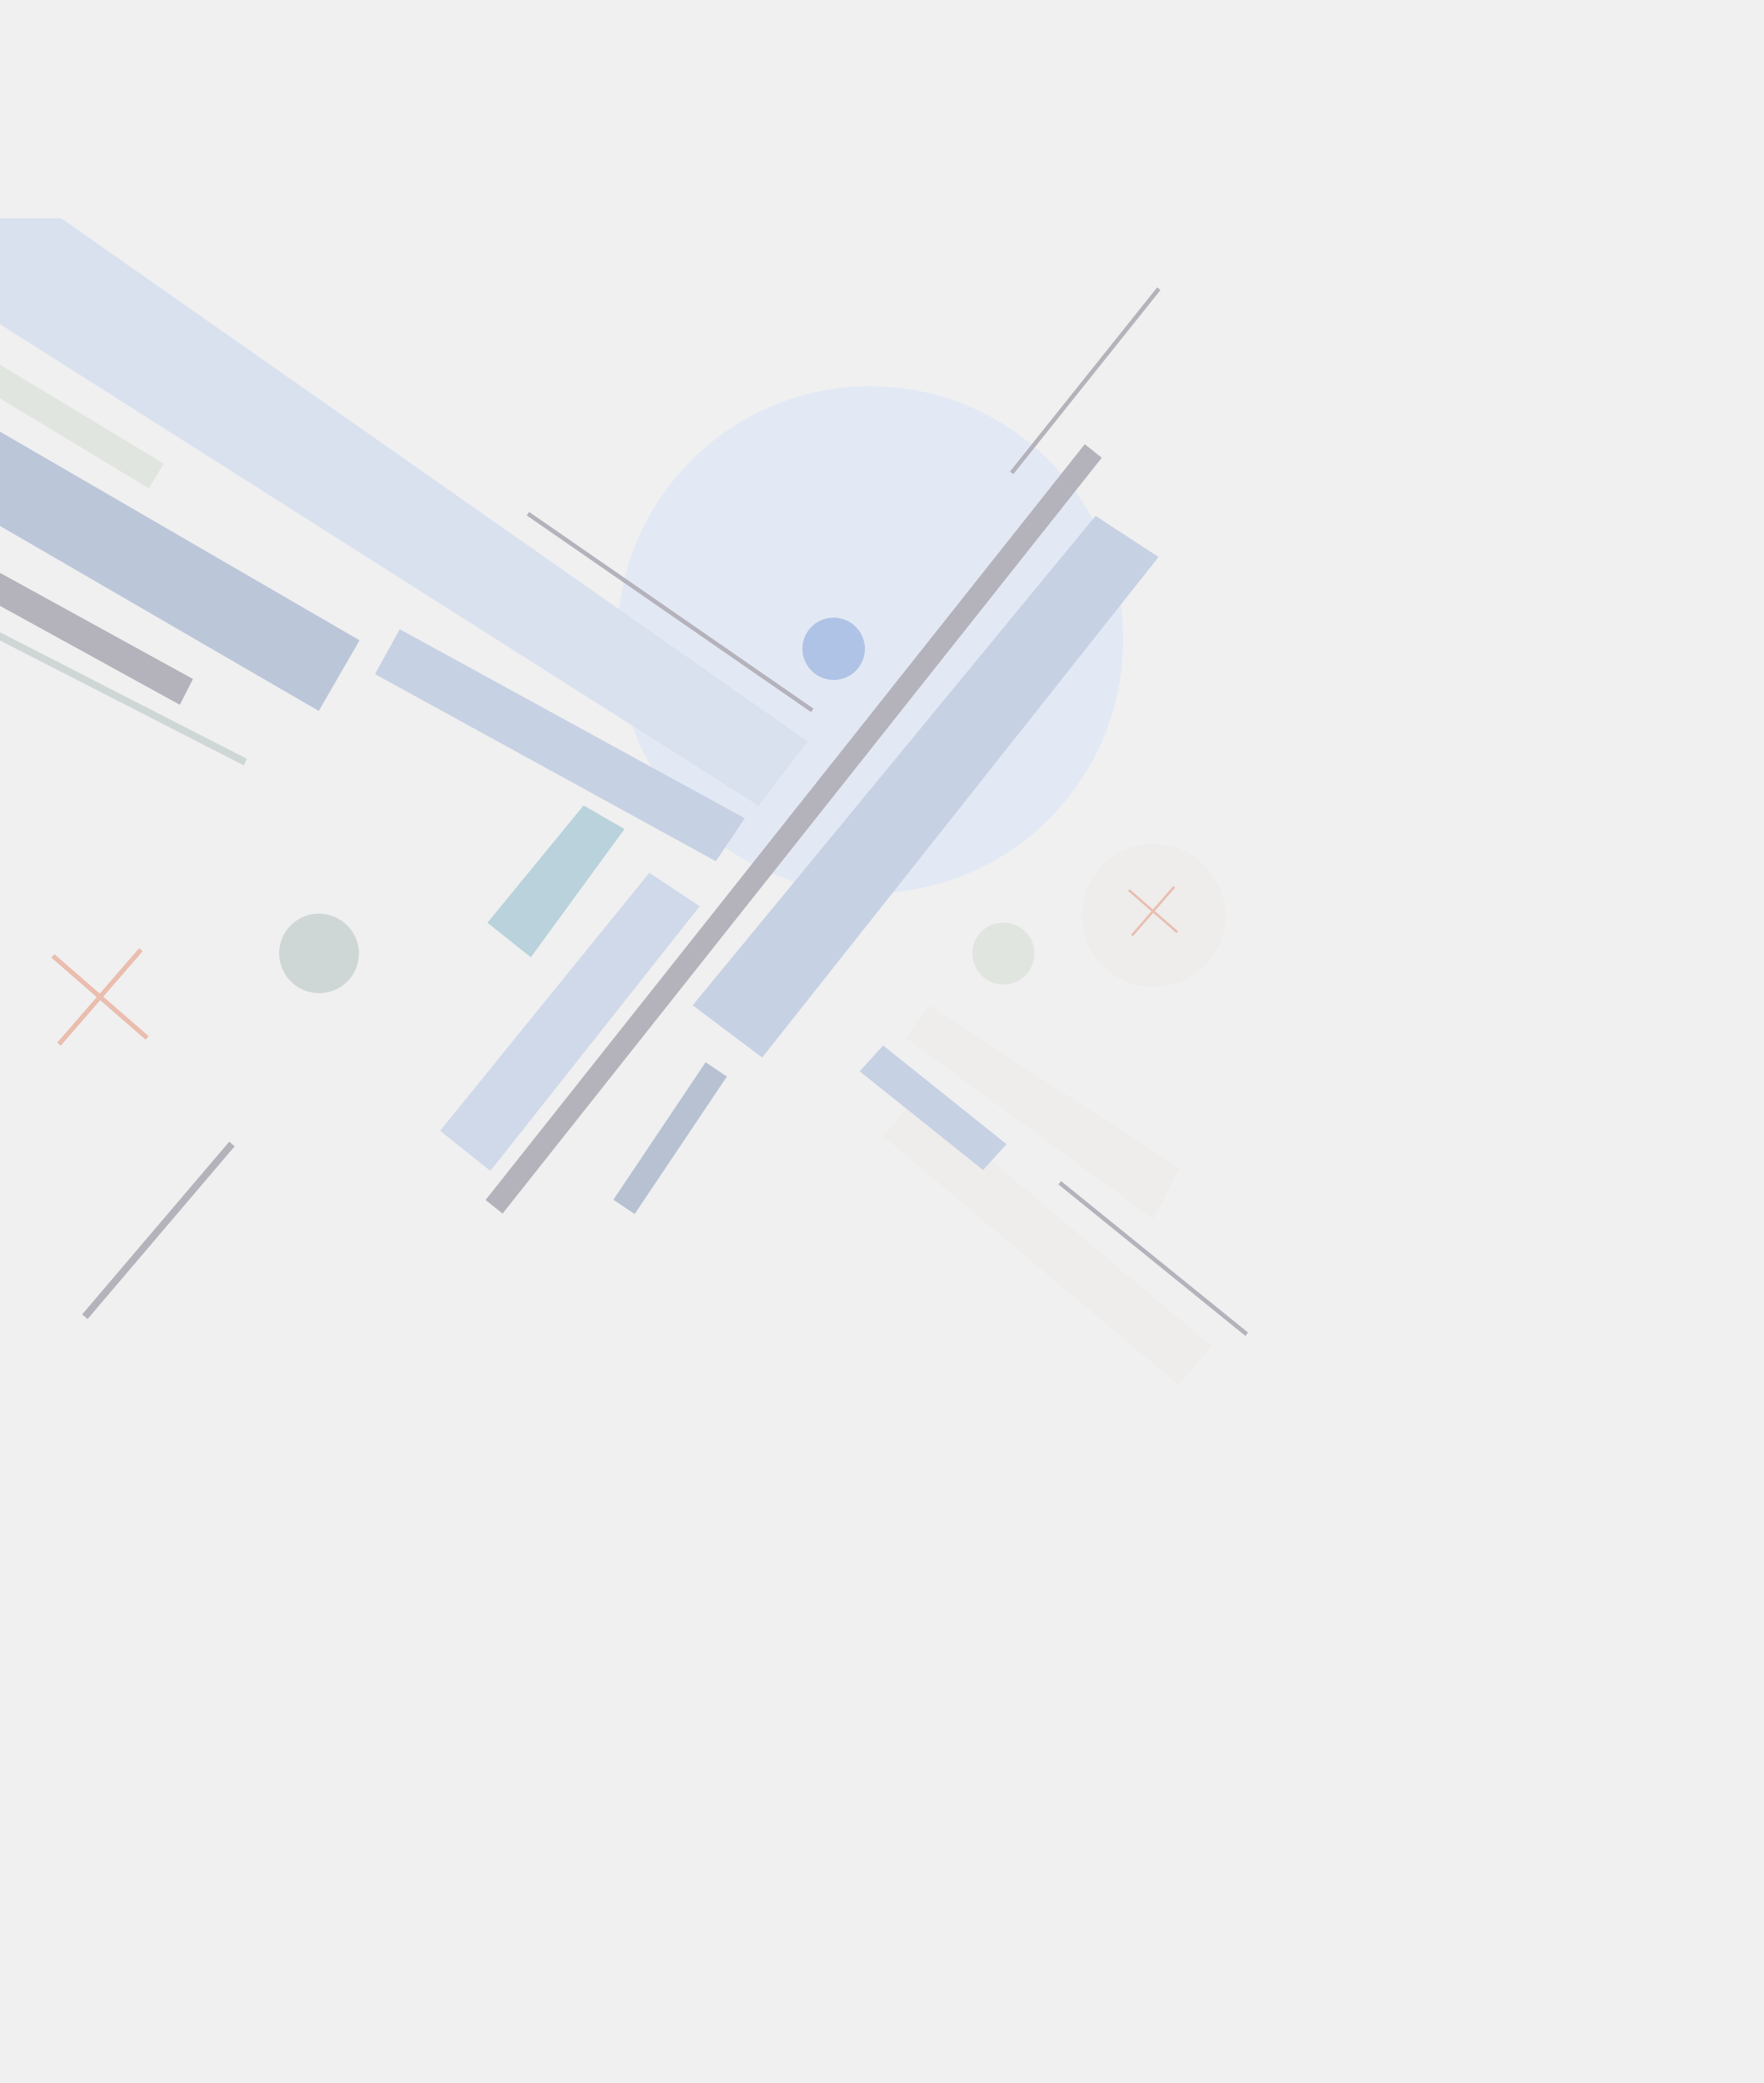
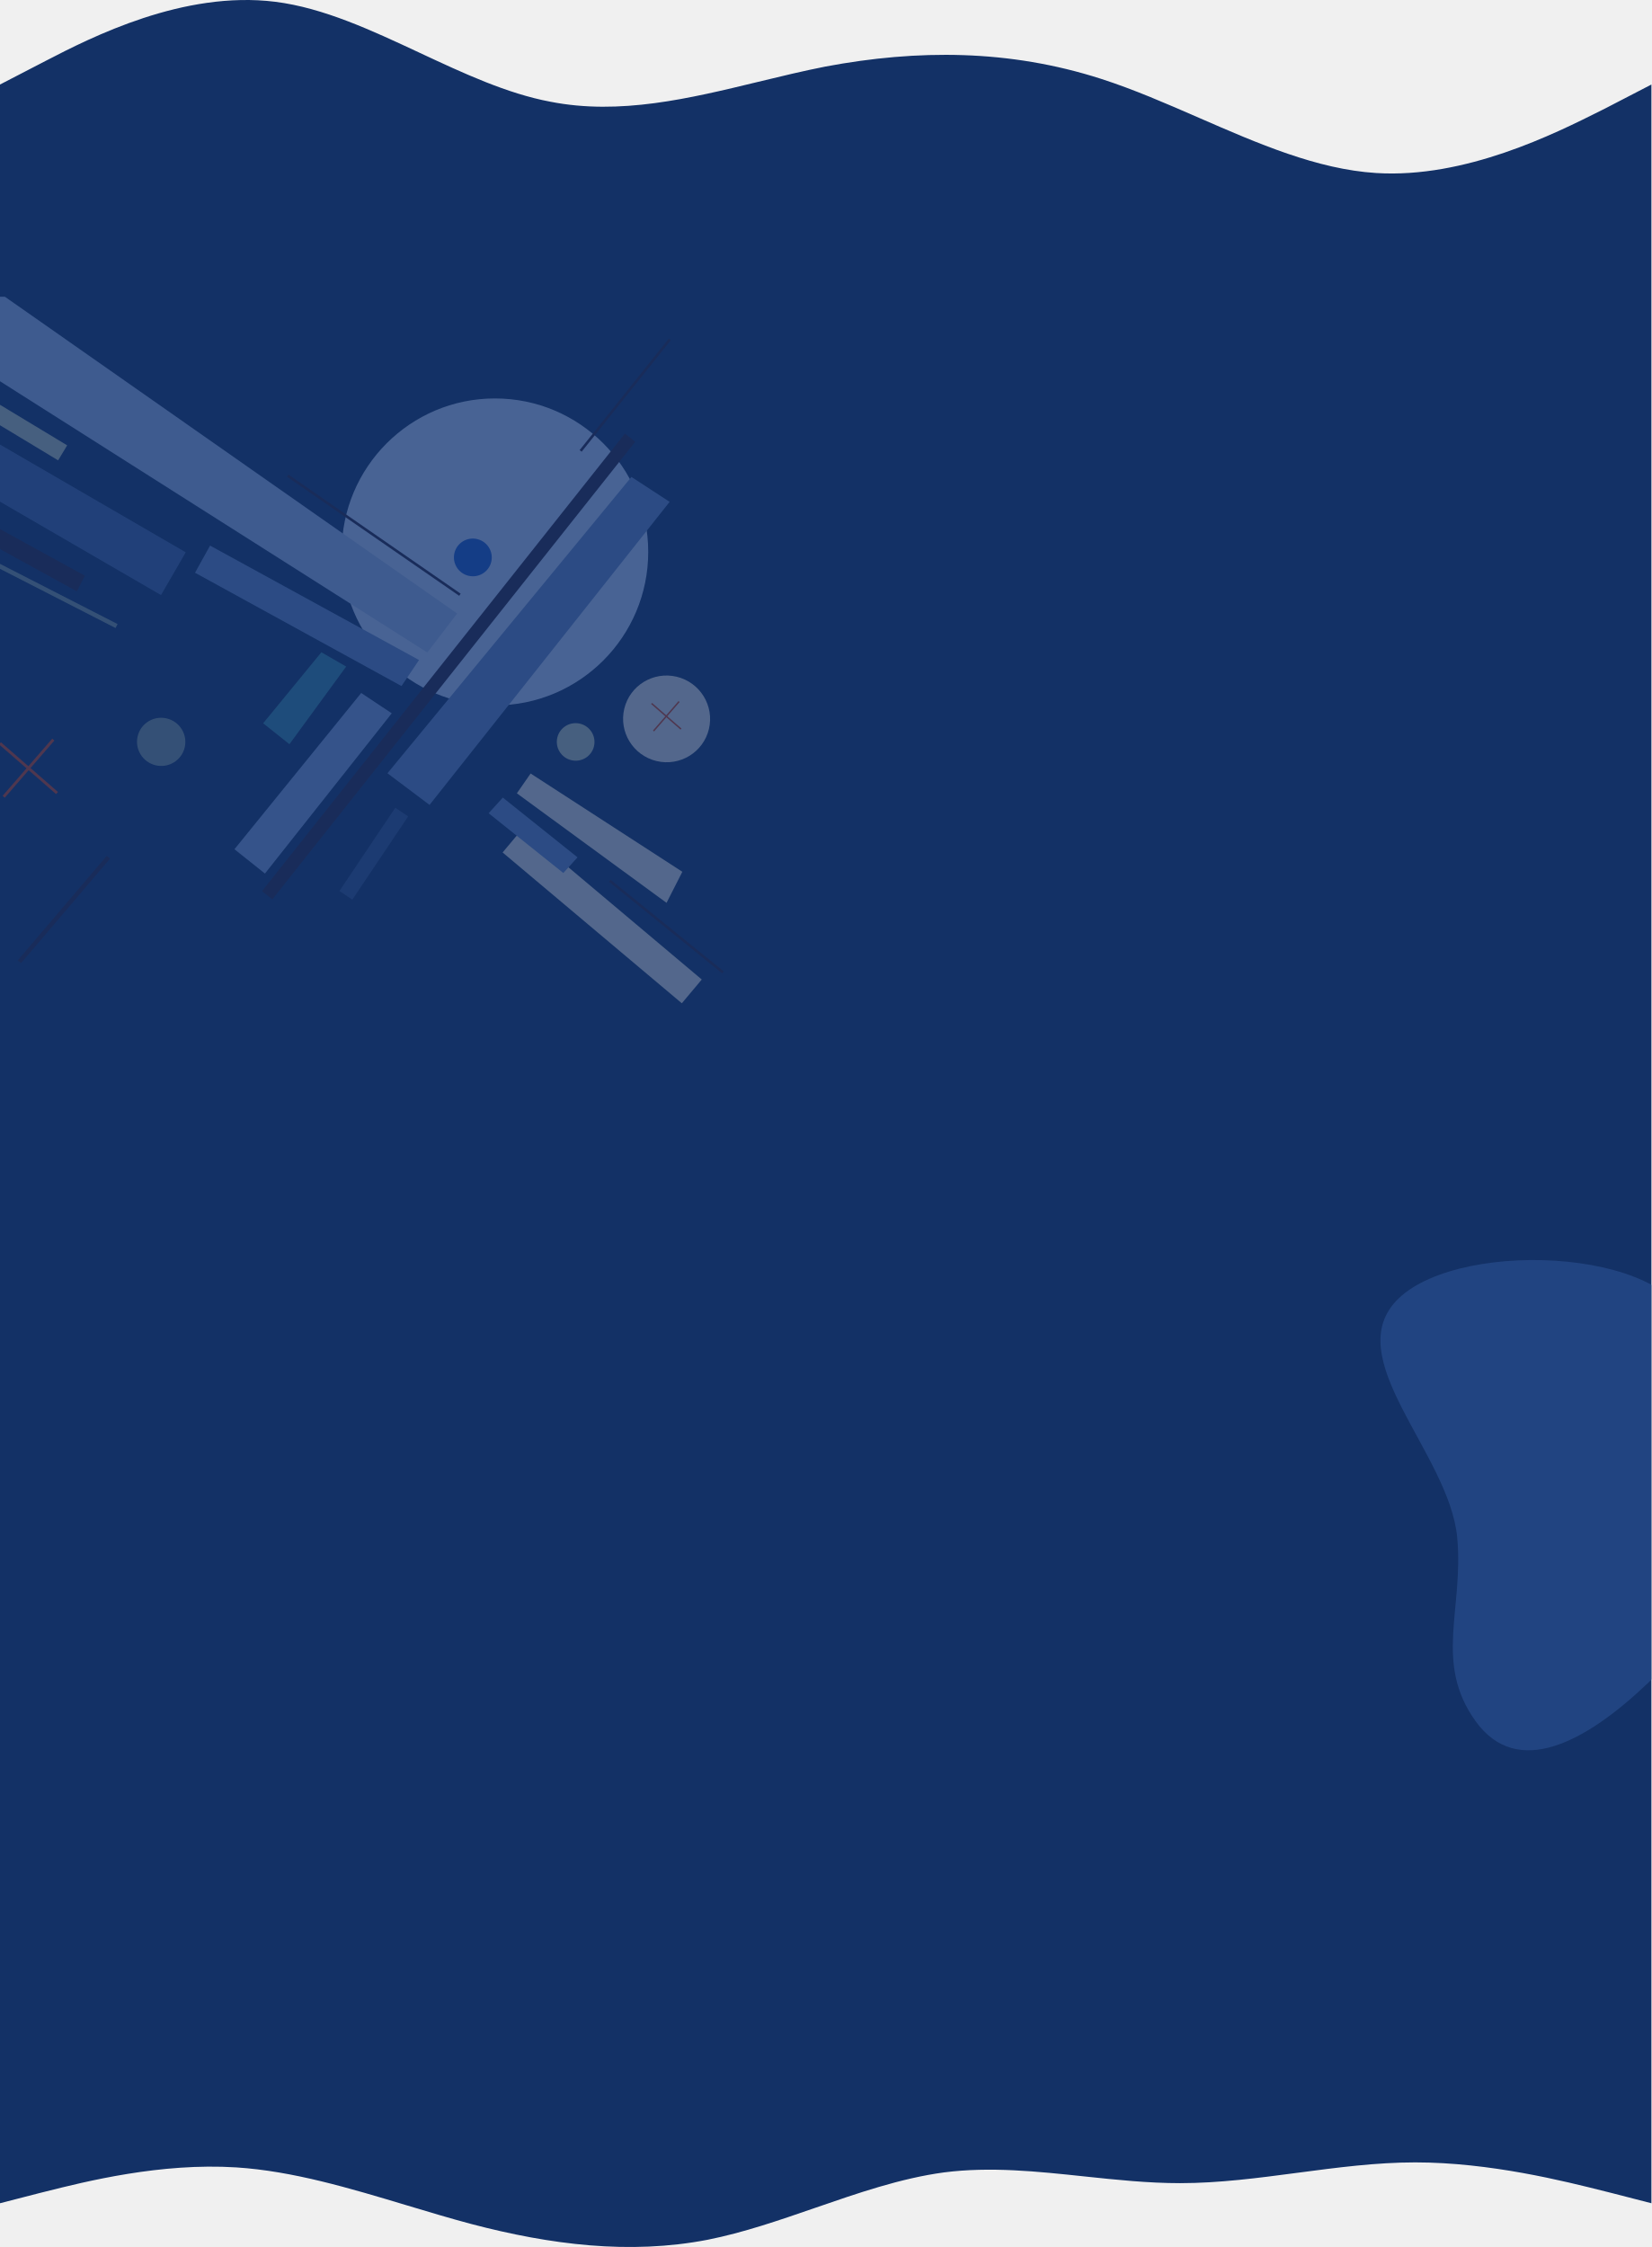
- <svg xmlns="http://www.w3.org/2000/svg" width="768" height="907" viewBox="0 0 768 907" fill="none">
+ <svg xmlns="http://www.w3.org/2000/svg" width="768" height="1045" viewBox="0 0 768 1045" fill="none">
  <g clip-path="url(#clip0)">
+     <path fill-rule="evenodd" clip-rule="evenodd" d="M0 39.313L21.333 28.264C42.667 17.214 85.333 -4.505 128 0.829C150.408 3.631 172.815 14.104 195.223 24.578C215.482 34.047 235.741 43.516 256 47.315C288.248 53.651 320.496 45.838 352.744 38.026C363.163 35.502 373.581 32.978 384 30.931C426.667 22.929 469.333 22.929 512 36.646C527.208 41.535 542.416 48.167 557.624 54.799C585.083 66.774 612.541 78.748 640 80.465C681.428 83.054 722.856 62.294 744.755 51.321L744.815 51.29C745.449 50.973 746.066 50.663 746.667 50.363L768 39.313V138V924L768 953L768 1024.65L749.867 1019.98C748.84 1019.72 747.76 1019.45 746.63 1019.17C727.209 1014.28 692.909 1005.65 658.133 1005.65C640 1005.65 621.733 1008.07 603.467 1010.48C585.2 1012.9 566.933 1015.31 548.8 1015.31C533.943 1015.31 519.086 1013.74 504.263 1012.17C482.372 1009.85 460.558 1007.53 438.933 1010.32C418.884 1013.04 398.994 1019.92 379.089 1026.8C362.458 1032.55 345.818 1038.31 329.067 1041.64C292.8 1048.64 256 1043.98 219.2 1034.31C209.202 1031.65 199.164 1028.63 189.107 1025.6L189.106 1025.6C162.684 1017.66 136.135 1009.67 109.867 1007.98C74.733 1005.76 40.085 1014.46 20.776 1019.32L20.768 1019.32C19.855 1019.55 18.976 1019.77 18.133 1019.98L0 1024.65V953V924V138V39.313Z" fill="#133166" />
+     <path opacity="0.73" fill-rule="evenodd" clip-rule="evenodd" d="M786.991 622.255C790.644 678.879 842.975 672.897 826.962 705.017C813.765 731.49 725.025 854.485 686.212 800.413C666.725 773.265 680.788 748.421 677.695 715.07C674.048 675.744 622.086 631.214 650.419 603.889C680.192 575.177 784.318 580.835 786.991 622.255Z" fill="#274B8A" />
    <g opacity="0.3">
-       <mask id="mask0" mask-type="alpha" maskUnits="userSpaceOnUse" x="-130" y="95" width="708" height="532">
-         <path d="M-130 95H578V627H-130V95Z" fill="white" />
+       <mask id="mask0" mask-type="alpha" maskUnits="userSpaceOnUse" x="-99" y="138" width="458" height="344">
+         <path d="M-99 138H359V482H-99V138Z" fill="white" />
      </mask>
      <g mask="url(#mask0)">
-         <path d="M378.875 388.93C318.023 388.93 268.693 339.507 268.693 278.54C268.693 217.573 318.023 168.15 378.875 168.15C439.727 168.15 489.057 217.573 489.057 278.54C489.057 339.507 439.727 388.93 378.875 388.93Z" fill="#C6DAFE" />
-         <path d="M-68.66 148.096L156.565 278.825L138.785 309.573L-86.44 178.844L-68.66 148.096Z" fill="#4366A5" />
-         <path fill-rule="evenodd" clip-rule="evenodd" d="M191.601 492.374L282.714 380L304.673 394.612L213.505 509.865L191.601 492.374Z" fill="#86A6DF" />
-         <path fill-rule="evenodd" clip-rule="evenodd" d="M502.234 530.927L394.622 452.159L404.507 437.907L513.585 508.585L502.234 530.927Z" fill="#EAE8E4" />
-         <path d="M267.064 522.393L307.223 462.523L316.483 468.758L276.323 528.627L267.064 522.393Z" fill="#33538C" />
-         <path fill-rule="evenodd" clip-rule="evenodd" d="M212.228 401.787L254.085 350.72L271.908 361L231.12 416.817L212.228 401.787Z" fill="#3A8EAA" />
-         <path fill-rule="evenodd" clip-rule="evenodd" d="M-82.45 18.607L351.657 322.832L330.255 350.852L-119.806 65.089L-82.45 18.607Z" fill="#A4BEEE" />
-         <path fill-rule="evenodd" clip-rule="evenodd" d="M324.282 356.293L174.064 273.989L163.245 293.51L311.67 375.007L324.282 356.293Z" fill="#678AC9" />
-         <path d="M398.716 477.597L527.555 586.069L513.217 603.163L384.378 494.691L398.716 477.597Z" fill="#EAE8E4" />
-         <path fill-rule="evenodd" clip-rule="evenodd" d="M438.237 498.208L384.523 455.231L374.314 466.488L428.027 509.465L438.237 498.208Z" fill="#678AC9" />
-         <path d="M84.022 295.66L-64.97 213.709L-70.697 224.929L78.294 306.88L84.022 295.66Z" fill="#28203D" />
-         <path fill-rule="evenodd" clip-rule="evenodd" d="M71.326 201.883L-72.61 114.941L-79.105 125.734L64.831 212.676L71.326 201.883Z" fill="#BFCBBA" />
-         <path d="M-42.113 253.742L107.558 330.43L106.111 333.266L-43.56 256.578L-42.113 253.742Z" fill="#849C9B" />
-         <path d="M211.413 522.52L472.3 193.42L479.71 199.317L218.824 528.417L211.413 522.52Z" fill="#28203D" />
-         <path fill-rule="evenodd" clip-rule="evenodd" d="M301.59 437.732L476.991 224.617L504.453 242.526L331.849 460.49L301.59 437.732Z" fill="#678AC9" />
-         <path d="M134.885 431.976C125.555 429.734 119.796 420.38 122.022 411.083C124.248 401.787 133.615 396.068 142.945 398.31C152.274 400.552 158.033 409.906 155.807 419.203C153.582 428.499 144.214 434.218 134.885 431.976Z" fill="#849C9B" />
-         <path d="M495.008 428.94C478.206 424.903 467.836 408.057 471.844 391.315C475.852 374.572 492.722 364.273 509.523 368.311C526.325 372.348 536.696 389.194 532.687 405.936C528.679 422.679 511.809 432.978 495.008 428.94Z" fill="#EAE8E4" />
-         <path d="M359.818 295.685C352.509 293.928 347.997 286.599 349.741 279.315C351.485 272.031 358.824 267.551 366.134 269.307C373.443 271.064 377.955 278.393 376.211 285.677C374.467 292.961 367.128 297.441 359.818 295.685Z" fill="#195BD0" />
-         <path d="M433.744 428.324C426.47 426.576 421.98 419.282 423.715 412.034C425.451 404.785 432.754 400.326 440.028 402.074C447.303 403.822 451.793 411.116 450.057 418.364C448.322 425.613 441.018 430.072 433.744 428.324Z" fill="#BFCBBA" />
-         <path d="M353.154 310.089L229.339 224.436L230.389 222.913L354.203 308.566L353.154 310.089Z" fill="#28203D" />
-         <path d="M102.163 499.132L38.127 574.351L35.77 572.337L99.807 497.118L102.163 499.132Z" fill="#28203D" />
-         <path d="M505.266 126.305L441.195 206.465L439.753 205.308L503.824 125.149L505.266 126.305Z" fill="#28203D" />
-         <path d="M462.013 514.306L543.409 580.245L542.248 581.684L460.852 515.745L462.013 514.306Z" fill="#28203D" />
-         <path fill-rule="evenodd" clip-rule="evenodd" d="M44.967 433.977L62.135 414.191L60.599 412.854L43.432 432.64L23.683 415.44L22.349 416.978L42.098 434.178L24.93 453.964L26.465 455.301L43.633 435.515L63.382 452.715L64.716 451.176L44.967 433.977Z" fill="#DC4618" />
-         <path fill-rule="evenodd" clip-rule="evenodd" d="M502.792 396.695L511.633 386.506L510.842 385.817L502.002 396.006L491.832 387.149L491.145 387.941L501.314 396.798L492.474 406.987L493.264 407.676L502.105 397.487L512.275 406.344L512.962 405.552L502.792 396.695Z" fill="#DC4618" />
+         <path d="M230.188 328.06C190.823 328.06 158.911 296.102 158.911 256.68C158.911 217.258 190.823 185.3 230.188 185.3C269.552 185.3 301.464 217.258 301.464 256.68C301.464 296.102 269.552 328.06 230.188 328.06Z" fill="#C6DAFE" />
+         <path d="M-59.319 172.333L86.377 256.864L74.875 276.746L-70.821 192.215L-59.319 172.333Z" fill="#4366A5" />
+         <path fill-rule="evenodd" clip-rule="evenodd" d="M109.041 394.948L167.982 322.286L182.187 331.734L123.211 406.258L109.041 394.948Z" fill="#86A6DF" />
+         <path fill-rule="evenodd" clip-rule="evenodd" d="M309.987 419.877L240.374 368.945L246.769 359.73L317.331 405.431L309.987 419.877Z" fill="#EAE8E4" />
+         <path d="M157.858 414.359L183.837 375.647L189.826 379.678L163.847 418.39L157.858 414.359Z" fill="#33538C" />
+         <path fill-rule="evenodd" clip-rule="evenodd" d="M122.384 336.373L149.462 303.353L160.991 310L134.606 346.092L122.384 336.373Z" fill="#3A8EAA" />
+         <path fill-rule="evenodd" clip-rule="evenodd" d="M-68.24 88.603L212.58 285.32L198.736 303.438L-92.405 118.659L-68.24 88.603Z" fill="#A4BEEE" />
+         <path fill-rule="evenodd" clip-rule="evenodd" d="M194.871 306.956L97.697 253.737L90.698 266.36L186.713 319.057L194.871 306.956Z" fill="#678AC9" />
+         <path d="M243.023 385.393L326.367 455.533L317.092 466.587L233.747 396.447L243.023 385.393Z" fill="#EAE8E4" />
+         <path fill-rule="evenodd" clip-rule="evenodd" d="M268.589 398.721L233.841 370.931L227.237 378.21L261.984 406L268.589 398.721Z" fill="#678AC9" />
+         <path d="M39.449 267.75L-56.932 214.759L-60.638 222.014L35.744 275.005L39.449 267.75Z" fill="#28203D" />
+         <path fill-rule="evenodd" clip-rule="evenodd" d="M31.236 207.112L-61.875 150.894L-66.076 157.873L27.035 214.091L31.236 207.112Z" fill="#BFCBBA" />
+         <path d="M-42.146 240.645L54.675 290.233L53.738 292.067L-43.083 242.479L-42.146 240.645Z" fill="#849C9B" />
+         <path d="M121.858 414.441L290.623 201.64L295.417 205.453L126.651 418.254L121.858 414.441Z" fill="#28203D" />
+         <path fill-rule="evenodd" clip-rule="evenodd" d="M180.192 359.616L293.658 221.812L311.423 233.393L199.767 374.332L180.192 359.616Z" fill="#678AC9" />
+         <path d="M72.352 355.894C66.317 354.445 62.591 348.396 64.031 342.385C65.471 336.373 71.531 332.675 77.566 334.125C83.601 335.575 87.326 341.623 85.887 347.635C84.447 353.646 78.387 357.344 72.352 355.894Z" fill="#849C9B" />
+         <path d="M305.313 353.931C294.444 351.321 287.736 340.428 290.328 329.602C292.921 318.776 303.834 312.116 314.703 314.727C325.572 317.338 332.28 328.231 329.687 339.057C327.095 349.883 316.182 356.542 305.313 353.931Z" fill="#EAE8E4" />
+         <path d="M217.86 267.766C213.131 266.63 210.213 261.891 211.341 257.181C212.469 252.471 217.217 249.574 221.945 250.71C226.674 251.846 229.592 256.585 228.464 261.295C227.336 266.005 222.588 268.902 217.86 267.766Z" fill="#195BD0" />
+         <path d="M265.682 353.533C260.976 352.402 258.072 347.686 259.194 342.999C260.317 338.312 265.042 335.429 269.747 336.559C274.453 337.69 277.357 342.406 276.235 347.093C275.112 351.78 270.387 354.663 265.682 353.533Z" fill="#BFCBBA" />
+         <path d="M213.549 277.08L133.454 221.695L134.133 220.711L214.228 276.095L213.549 277.08Z" fill="#28203D" />
+         <path d="M51.185 399.318L9.76 447.956L8.236 446.654L49.66 398.016L51.185 399.318Z" fill="#28203D" />
+         <path d="M311.949 158.243L270.502 210.075L269.569 209.327L311.016 157.495L311.949 158.243Z" fill="#28203D" />
+         <path d="M283.969 409.13L336.623 451.767L335.872 452.698L283.218 410.061L283.969 409.13Z" fill="#28203D" />
+         <path fill-rule="evenodd" clip-rule="evenodd" d="M14.185 357.188L25.291 344.394L24.297 343.53L13.192 356.323L0.417 345.202L-0.447 346.196L12.329 357.318L1.223 370.112L2.216 370.977L13.322 358.183L26.097 369.304L26.96 368.31L14.185 357.188Z" fill="#DC4618" />
+         <path fill-rule="evenodd" clip-rule="evenodd" d="M310.349 333.081L316.067 326.492L315.556 326.047L309.837 332.635L303.258 326.908L302.814 327.42L309.393 333.148L303.674 339.736L304.185 340.181L309.904 333.593L316.483 339.32L316.927 338.808L310.349 333.081Z" fill="#DC4618" />
      </g>
    </g>
  </g>
  <defs>
    <clipPath id="clip0">
-       <rect width="768" height="907" fill="white" />
+       <rect width="768" height="1045" fill="white" />
    </clipPath>
  </defs>
</svg>
